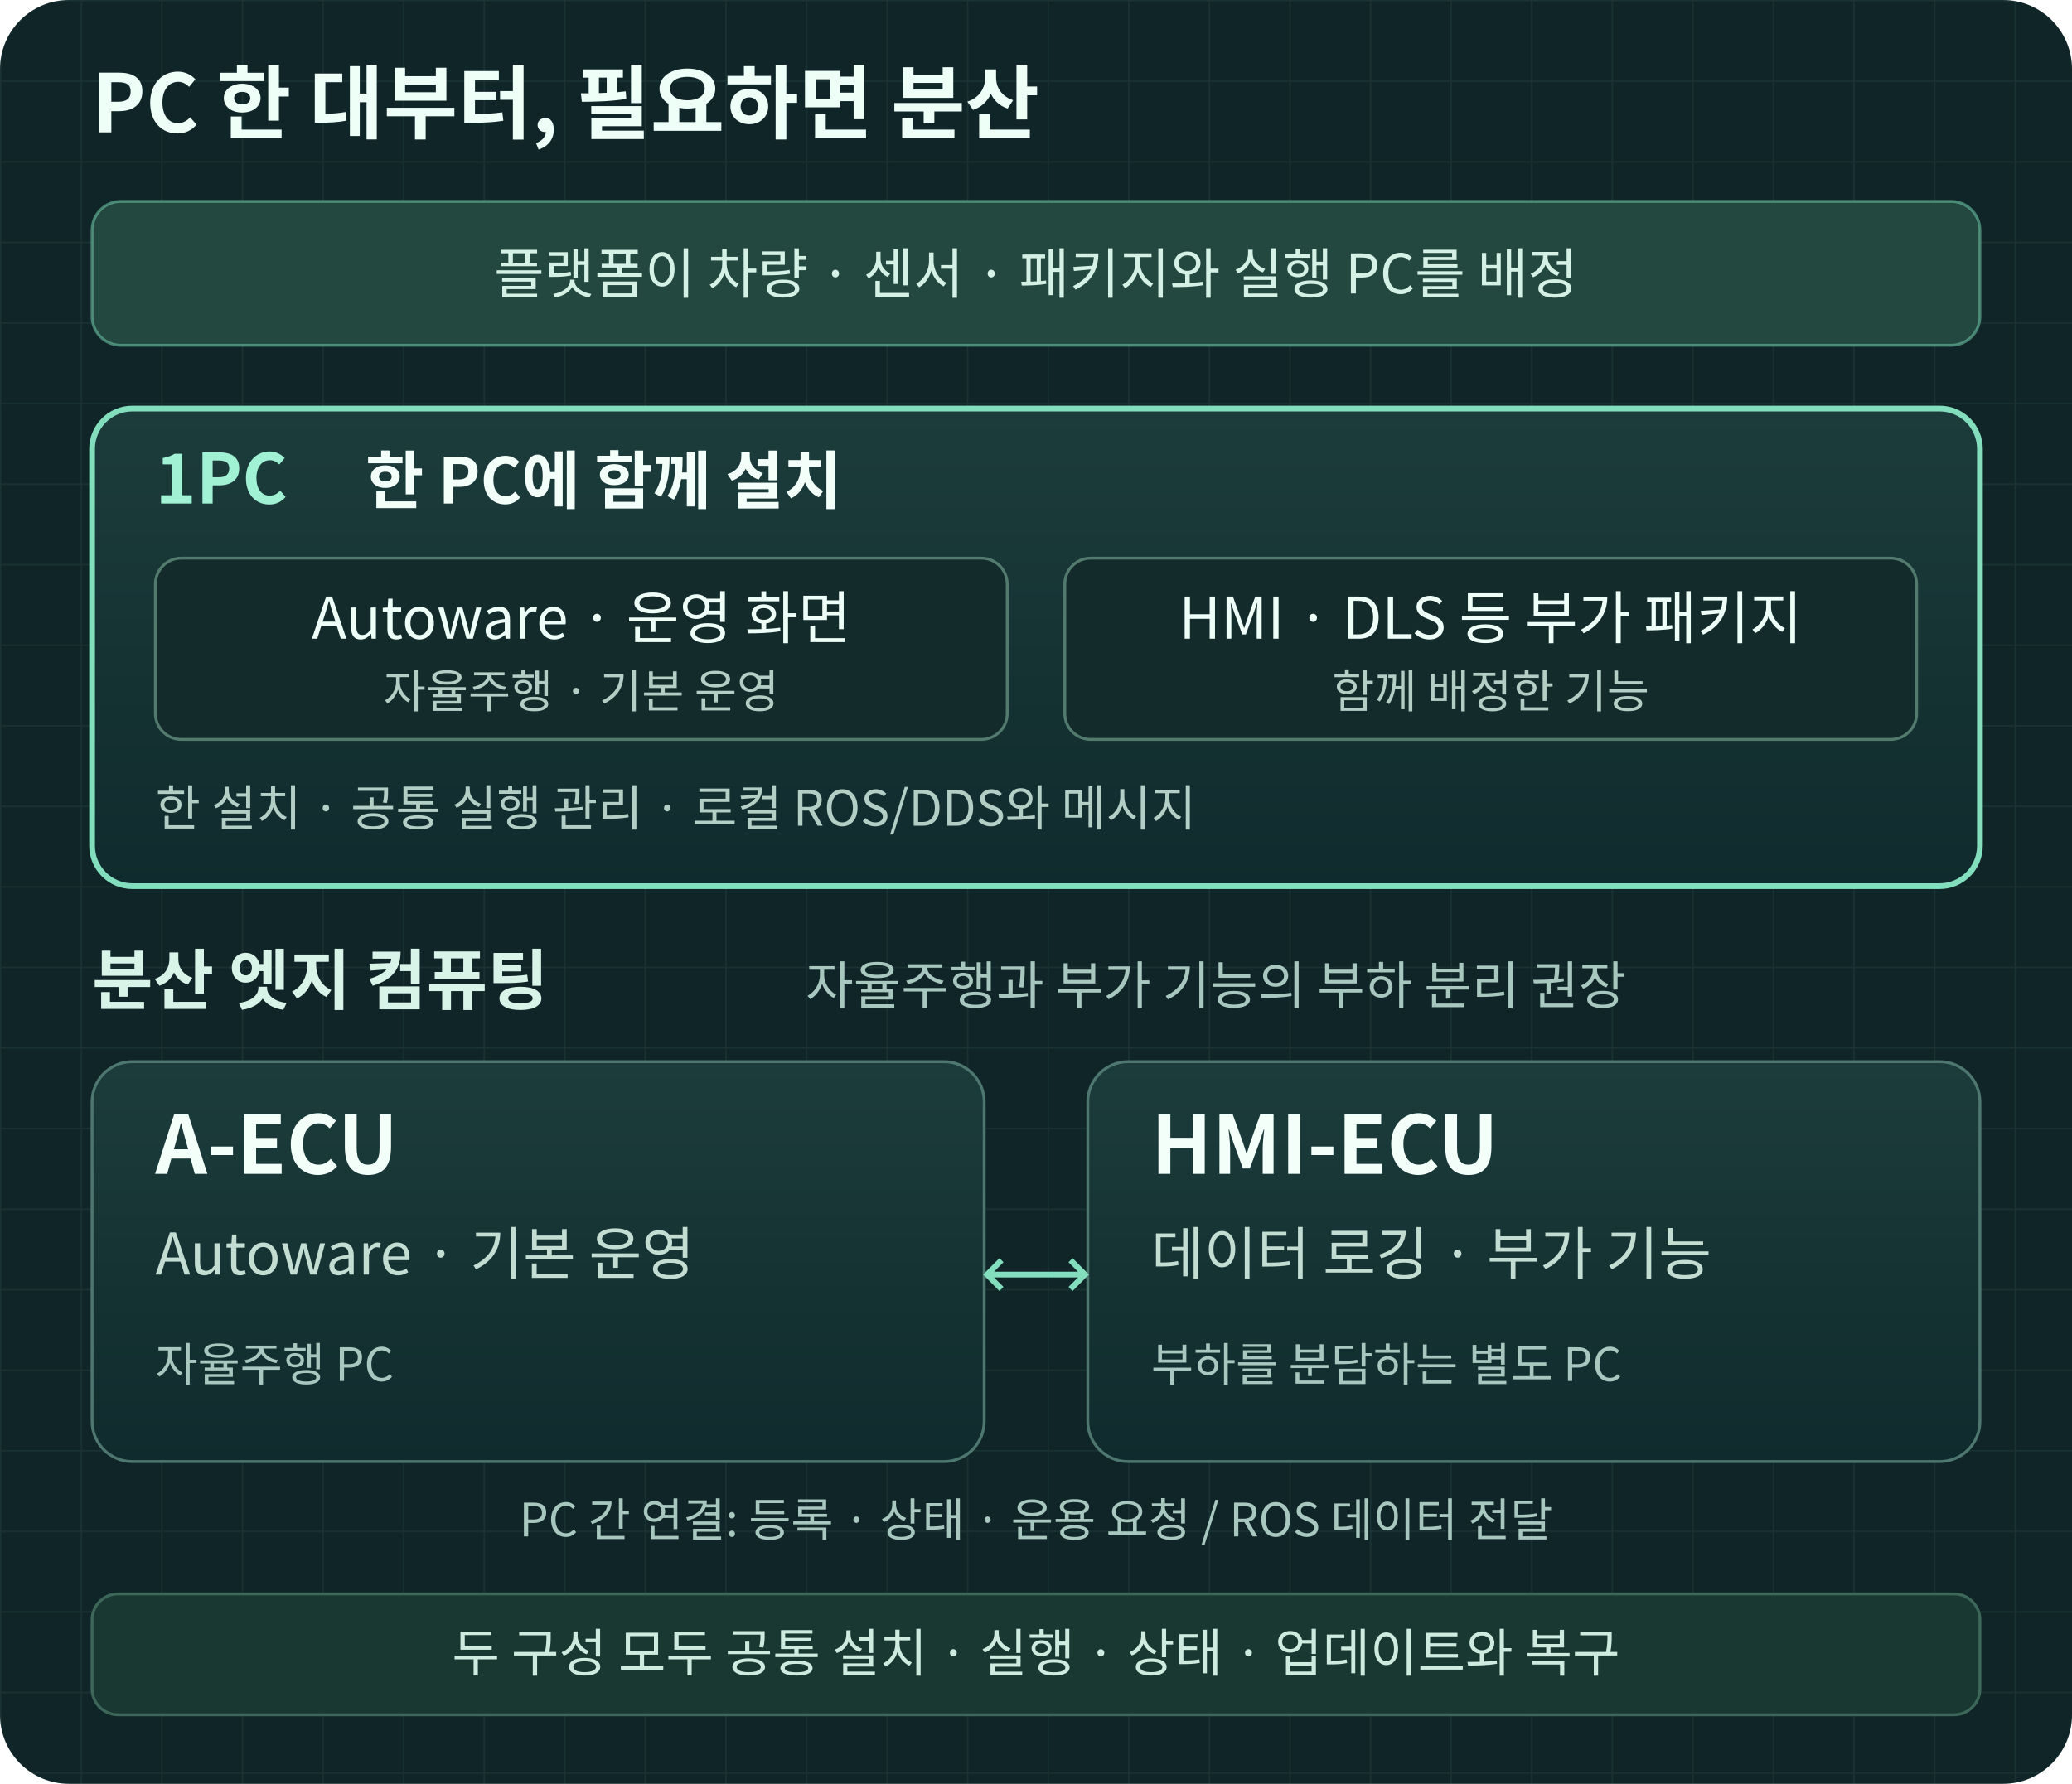
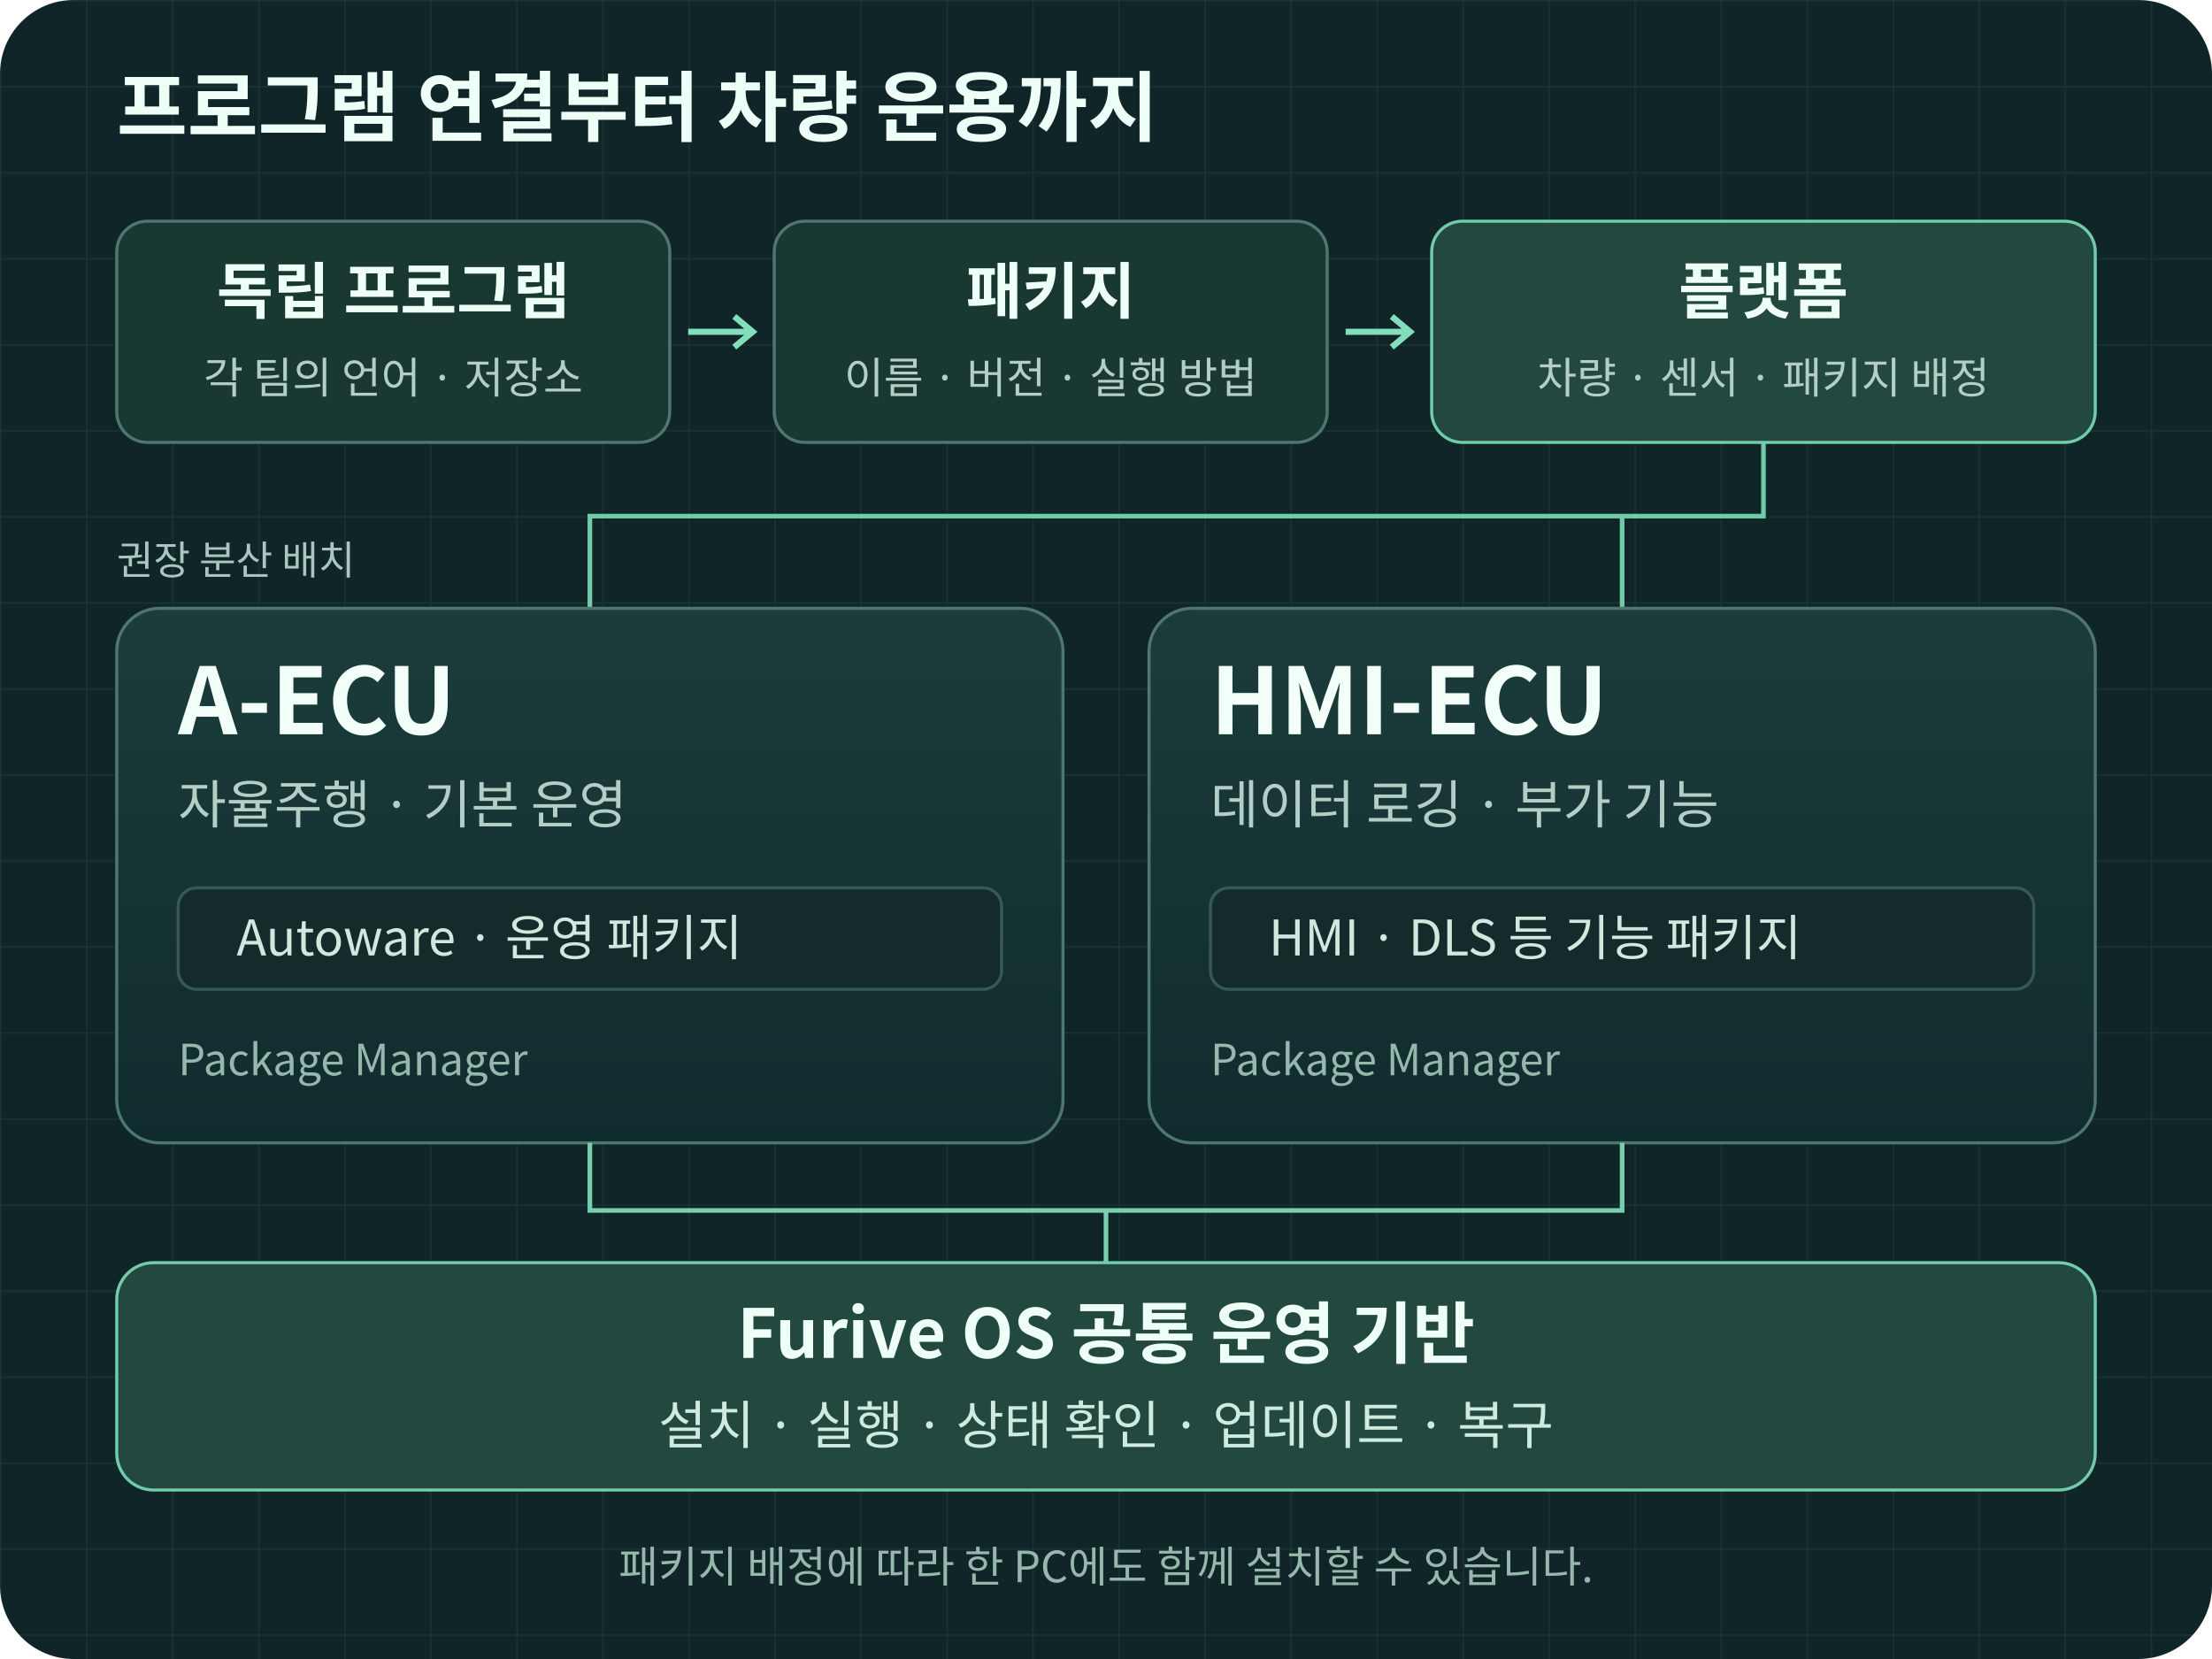
- <svg xmlns="http://www.w3.org/2000/svg" width="720" height="620" viewBox="0 0 720 620" role="img" aria-labelledby="title desc">
+ <svg xmlns="http://www.w3.org/2000/svg" width="720" height="540" viewBox="0 0 720 540" role="img" aria-labelledby="title desc">
  <defs>
    <pattern id="grid" width="28" height="28" patternUnits="userSpaceOnUse">
      <path d="M28 0H0V28" fill="none" stroke="#9cddcb" stroke-opacity=".07" />
    </pattern>
    <linearGradient id="panel" x2="0" y2="1">
      <stop stop-color="#1c3c3b" />
      <stop offset="1" stop-color="#102b2d" />
    </linearGradient>
  </defs>
-   <rect width="720" height="620" rx="24" fill="#102527" />
-   <rect width="720" height="620" rx="24" fill="url(#grid)" />
+   <rect width="720" height="540" rx="24" fill="#102527" />
+   <rect width="720" height="540" rx="24" fill="url(#grid)" />
  <g font-family="Noto Sans CJK KR, Noto Sans KR, sans-serif">
-     <text x="32" y="46" font-size="28" font-weight="700" fill="#edfff7">PC 한 대부터, 필요하면 분산</text>
-     <rect x="32" y="70" width="656" height="50" rx="10" fill="#23483f" stroke="#71ccac" stroke-opacity=".55" />
-     <text x="360" y="102" text-anchor="middle" fill="#d5f1e6" font-size="19">플랫폼이 차량 · 센서 · 패키지와 실행 PC를 배정</text>
-     <rect x="32" y="142" width="656" height="166" rx="14" fill="url(#panel)" stroke="#83debe" stroke-width="2" />
-     <text x="54" y="175" fill="#a1f2d5" font-size="24" font-weight="700">1PC</text>
-     <text x="127" y="175" fill="#f3fff9" font-size="22" font-weight="700">한 PC에 함께 설치</text>
-     <rect x="54" y="194" width="296" height="63" rx="9" fill="#132c2b" stroke="#527a6d" />
-     <rect x="370" y="194" width="296" height="63" rx="9" fill="#132c2b" stroke="#527a6d" />
-     <text x="202" y="222" text-anchor="middle" fill="#edfff7" font-size="20">Autoware · 운영 화면</text>
-     <text x="202" y="246" text-anchor="middle" fill="#b3cec5" font-size="16">자율주행 · 기본 운영</text>
-     <text x="518" y="222" text-anchor="middle" fill="#edfff7" font-size="20">HMI · DLS 등 부가 패키지</text>
-     <text x="518" y="246" text-anchor="middle" fill="#b3cec5" font-size="16">함께 배정한 기능</text>
-     <text x="54" y="287" fill="#b3cec5" font-size="17">한 설치 · 공통 실행 관리 · 로컬 ROS/DDS와 메시지</text>
-     <text x="32" y="349" fill="#d8f4e9" font-size="23" font-weight="700">분산 엣지 컴퓨팅</text>
-     <text x="280" y="349" fill="#a8c7be" font-size="18">자율주행과 부가 기능의 부하 분리 권장</text>
+     <text x="38" y="44" font-size="25" font-weight="700" fill="#edfff7">프로그램 연결부터 차량 운용까지</text>
+     <g fill="#183831" stroke="#4e7770">
+       <rect x="38" y="72" width="180" height="72" rx="10" />
+       <rect x="252" y="72" width="180" height="72" rx="10" />
+       <rect x="466" y="72" width="216" height="72" rx="10" fill="#23483f" stroke="#71ccac" />
+     </g>
+     <g fill="#edfff7" font-size="20" font-weight="700" text-anchor="middle">
+       <text x="128" y="102">독립 프로그램</text>
+       <text x="342" y="102">패키지</text>
+       <text x="574" y="102">플랫폼</text>
+     </g>
+     <g fill="#b3cec5" font-size="14" text-anchor="middle">
+       <text x="128" y="128">각 팀의 언어 · 저장소</text>
+       <text x="342" y="128">이름 · 버전 · 실행 방법</text>
+       <text x="574" y="128">차량 · 센서 · 패키지 배정</text>
+     </g>
+     <path d="M224 108h21m-6-5 6 5-6 5m199-5h21m-6-5 6 5-6 5" fill="none" stroke="#83debe" stroke-width="2" />
+     <path d="M574 144v24H192v30m336-30v30" fill="none" stroke="#71ccac" stroke-width="1.5" />
+     <text x="38" y="187" fill="#a8c7be" font-size="13">권장 분산 배치</text>
    <g fill="url(#panel)" stroke="#4e7770">
-       <rect x="32" y="369" width="310" height="139" rx="14" />
-       <rect x="378" y="369" width="310" height="139" rx="14" />
+       <rect x="38" y="198" width="308" height="174" rx="14" />
+       <rect x="374" y="198" width="308" height="174" rx="14" />
    </g>
-     <g fill="#f3fff9" font-size="28" font-weight="700">
-       <text x="54" y="408">A-ECU</text>
-       <text x="400" y="408">HMI-ECU</text>
+     <g fill="#f3fff9" font-size="30" font-weight="700">
+       <text x="58" y="239">A-ECU</text>
+       <text x="394" y="239">HMI-ECU</text>
    </g>
-     <g fill="#c4ddd3" font-size="20">
-       <text x="54" y="443">Autoware · 기본 운영</text>
-       <text x="400" y="443">데이터 로깅 · 부가 기능</text>
+     <g fill="#b3cec5" font-size="17">
+       <text x="58" y="268">자율주행 · 기본 운영</text>
+       <text x="394" y="268">데이터 로깅 · 부가 기능</text>
    </g>
-     <g fill="#a8c7be" font-size="16">
-       <text x="54" y="480">자율주행 PC</text>
-       <text x="400" y="480">부하를 분담하는 별도 PC</text>
+     <g fill="#132c2b" stroke="#37594f">
+       <rect x="58" y="289" width="268" height="33" rx="6" />
+       <rect x="394" y="289" width="268" height="33" rx="6" />
    </g>
-     <path d="M343 443h34m-29-5-5 5 5 5m24-10 5 5-5 5" fill="none" stroke="#83debe" stroke-width="2" />
-     <text x="360" y="534" text-anchor="middle" fill="#a8c7be" font-size="16">PC 간 연결: 등록 · 상태 · 운용 요청 / ROS 데이터 전달</text>
-     <rect x="32" y="554" width="656" height="42" rx="9" fill="#183831" stroke="#3c6759" />
-     <text x="360" y="581" fill="#cfebdf" font-size="18" text-anchor="middle">두 구성 모두 공통 설치 · 실행 · 상태 · 업데이트와 복구</text>
+     <g fill="#d0e9df" font-size="16">
+       <text x="77" y="311">Autoware · 운영 패키지</text>
+       <text x="413" y="311">HMI · DLS 등 기능 패키지</text>
+     </g>
+     <g fill="#96b7ac" font-size="14">
+       <text x="58" y="350">Package Manager</text>
+       <text x="394" y="350">Package Manager</text>
+     </g>
+     <path d="M192 372v22h336v-22m-168 22v17" fill="none" stroke="#77cfb0" stroke-width="1.5" />
+     <rect x="38" y="411" width="644" height="74" rx="12" fill="#23483f" stroke="#71ccac" />
+     <text x="360" y="442" fill="#edfff7" font-size="22" font-weight="700" text-anchor="middle">Furive OS 공통 운영 기반</text>
+     <text x="360" y="470" fill="#cfebdf" font-size="17" text-anchor="middle">설치 · 실행 · 상태 확인 · 업데이트 · 복구</text>
+     <text x="360" y="515" text-anchor="middle" fill="#96b7ac" font-size="14">패키지 배정에 따라 한 PC에도 함께 설치할 수 있습니다.</text>
  </g>
</svg>
